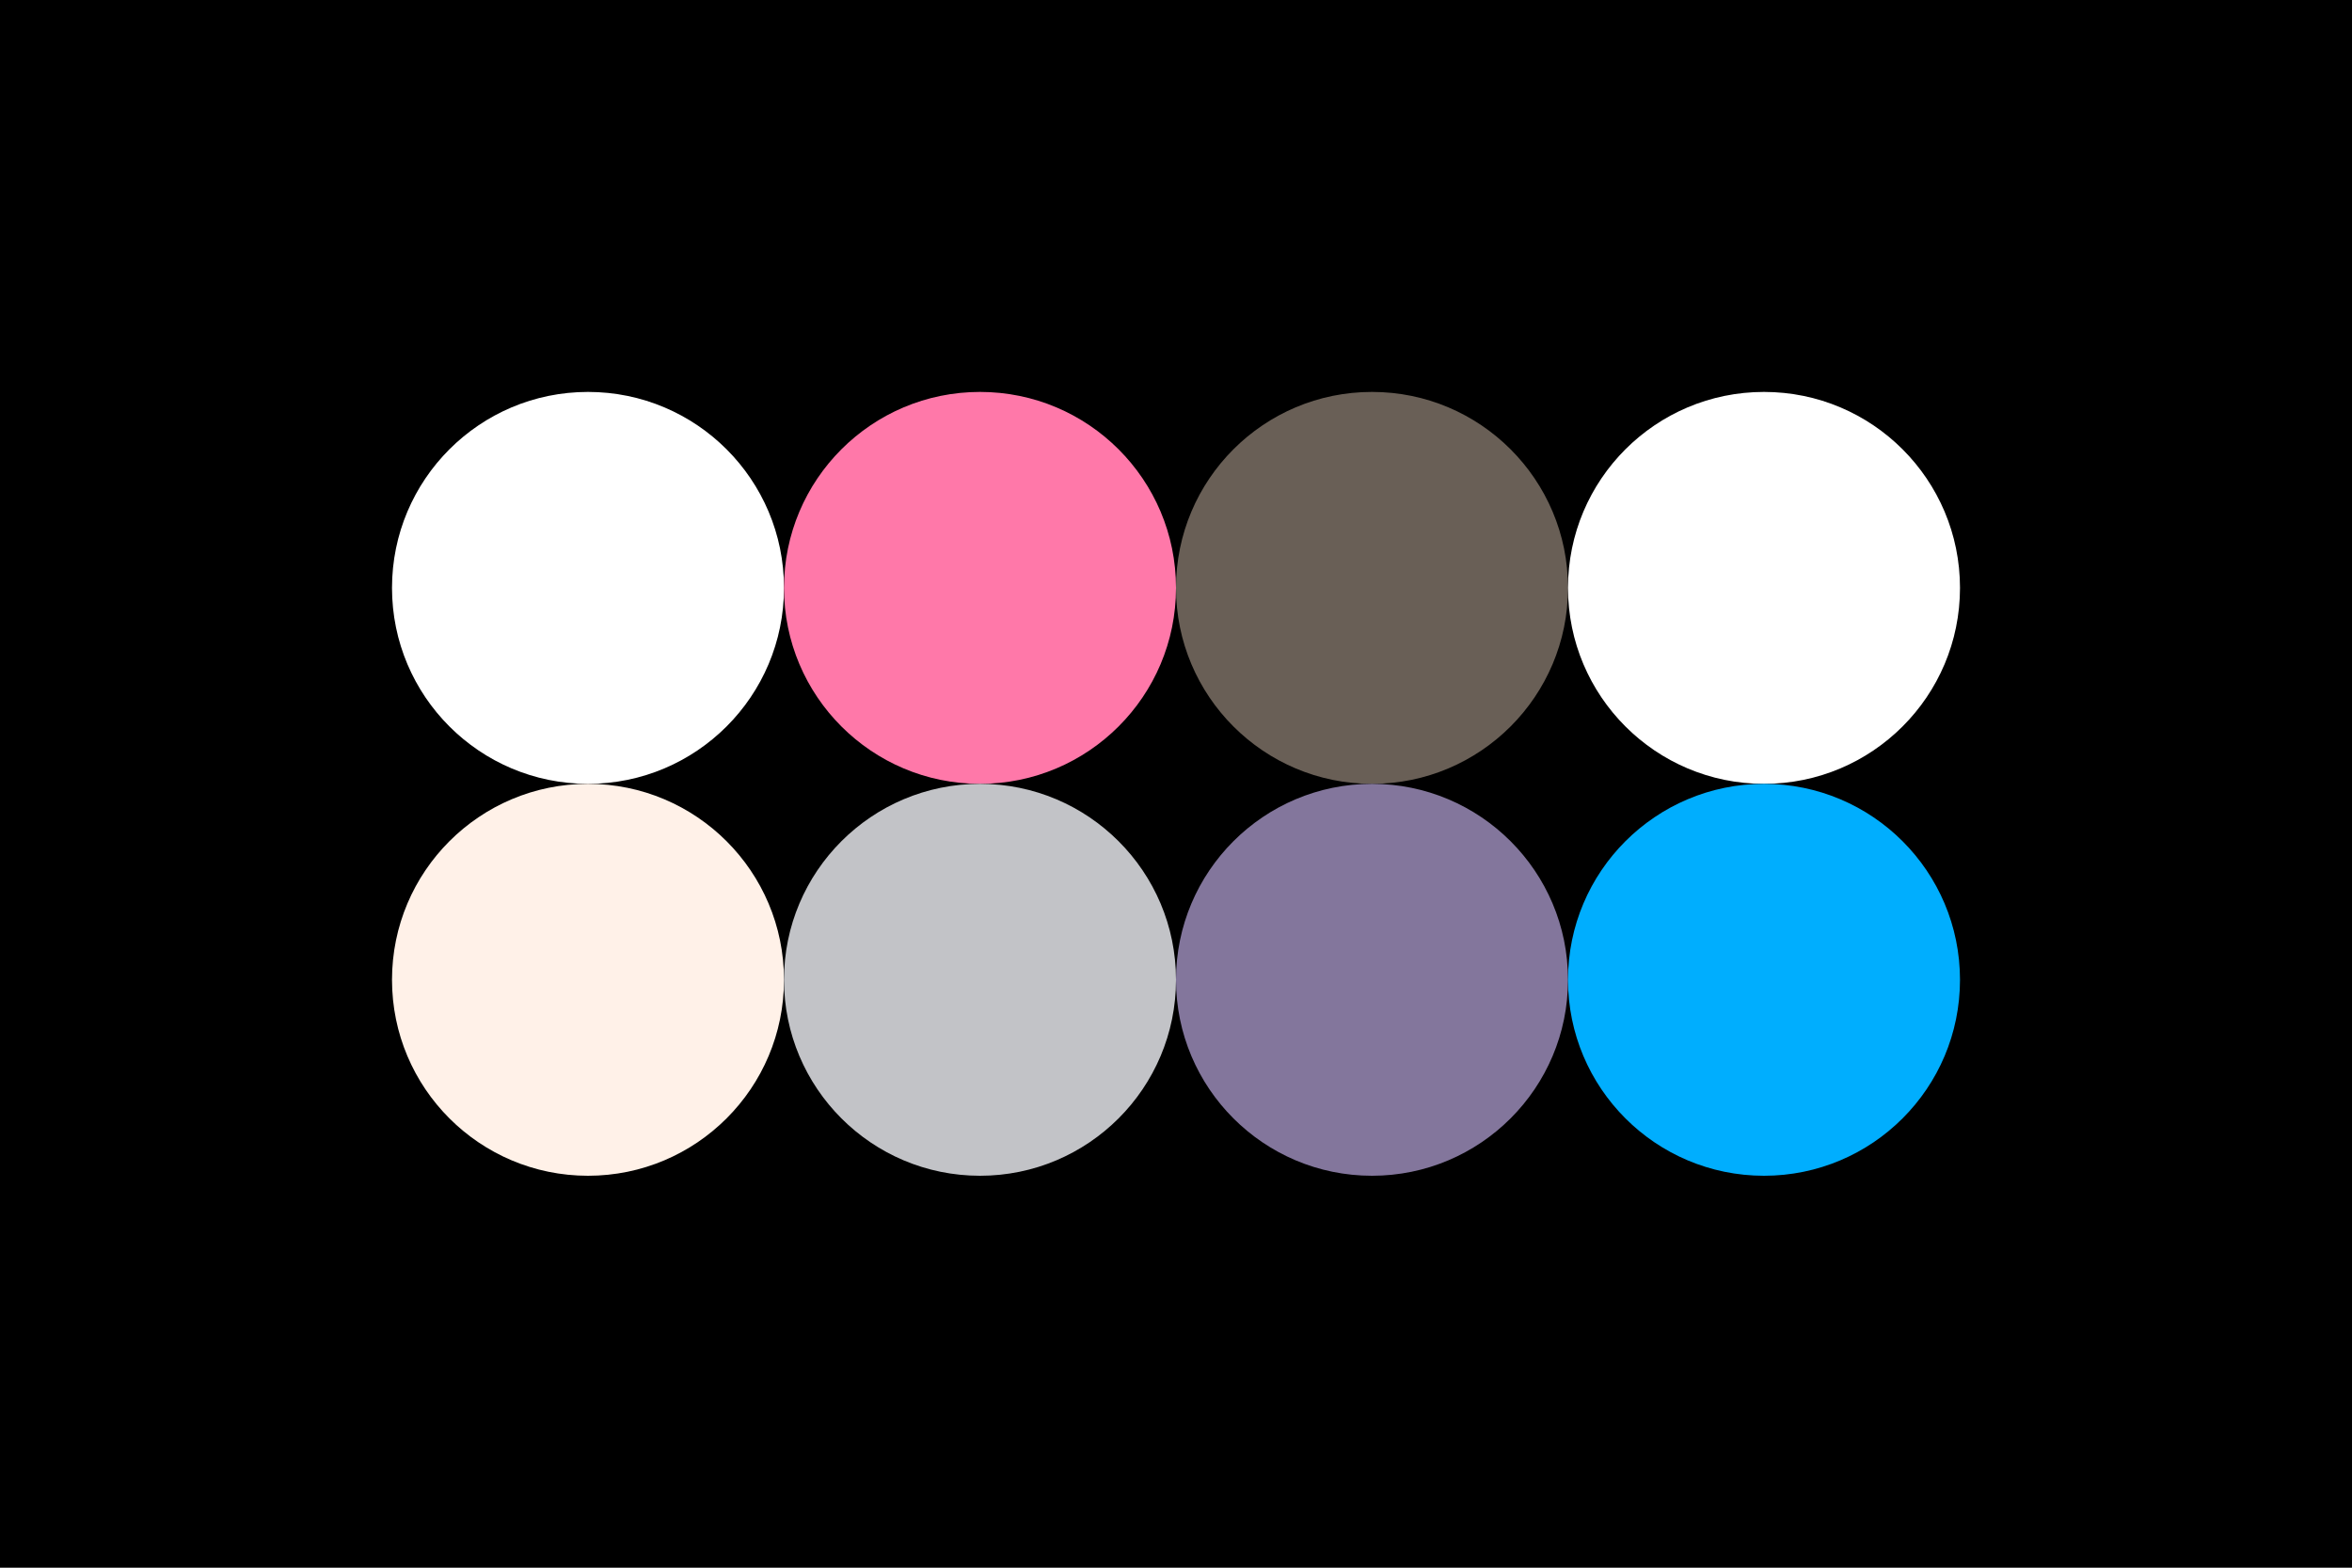
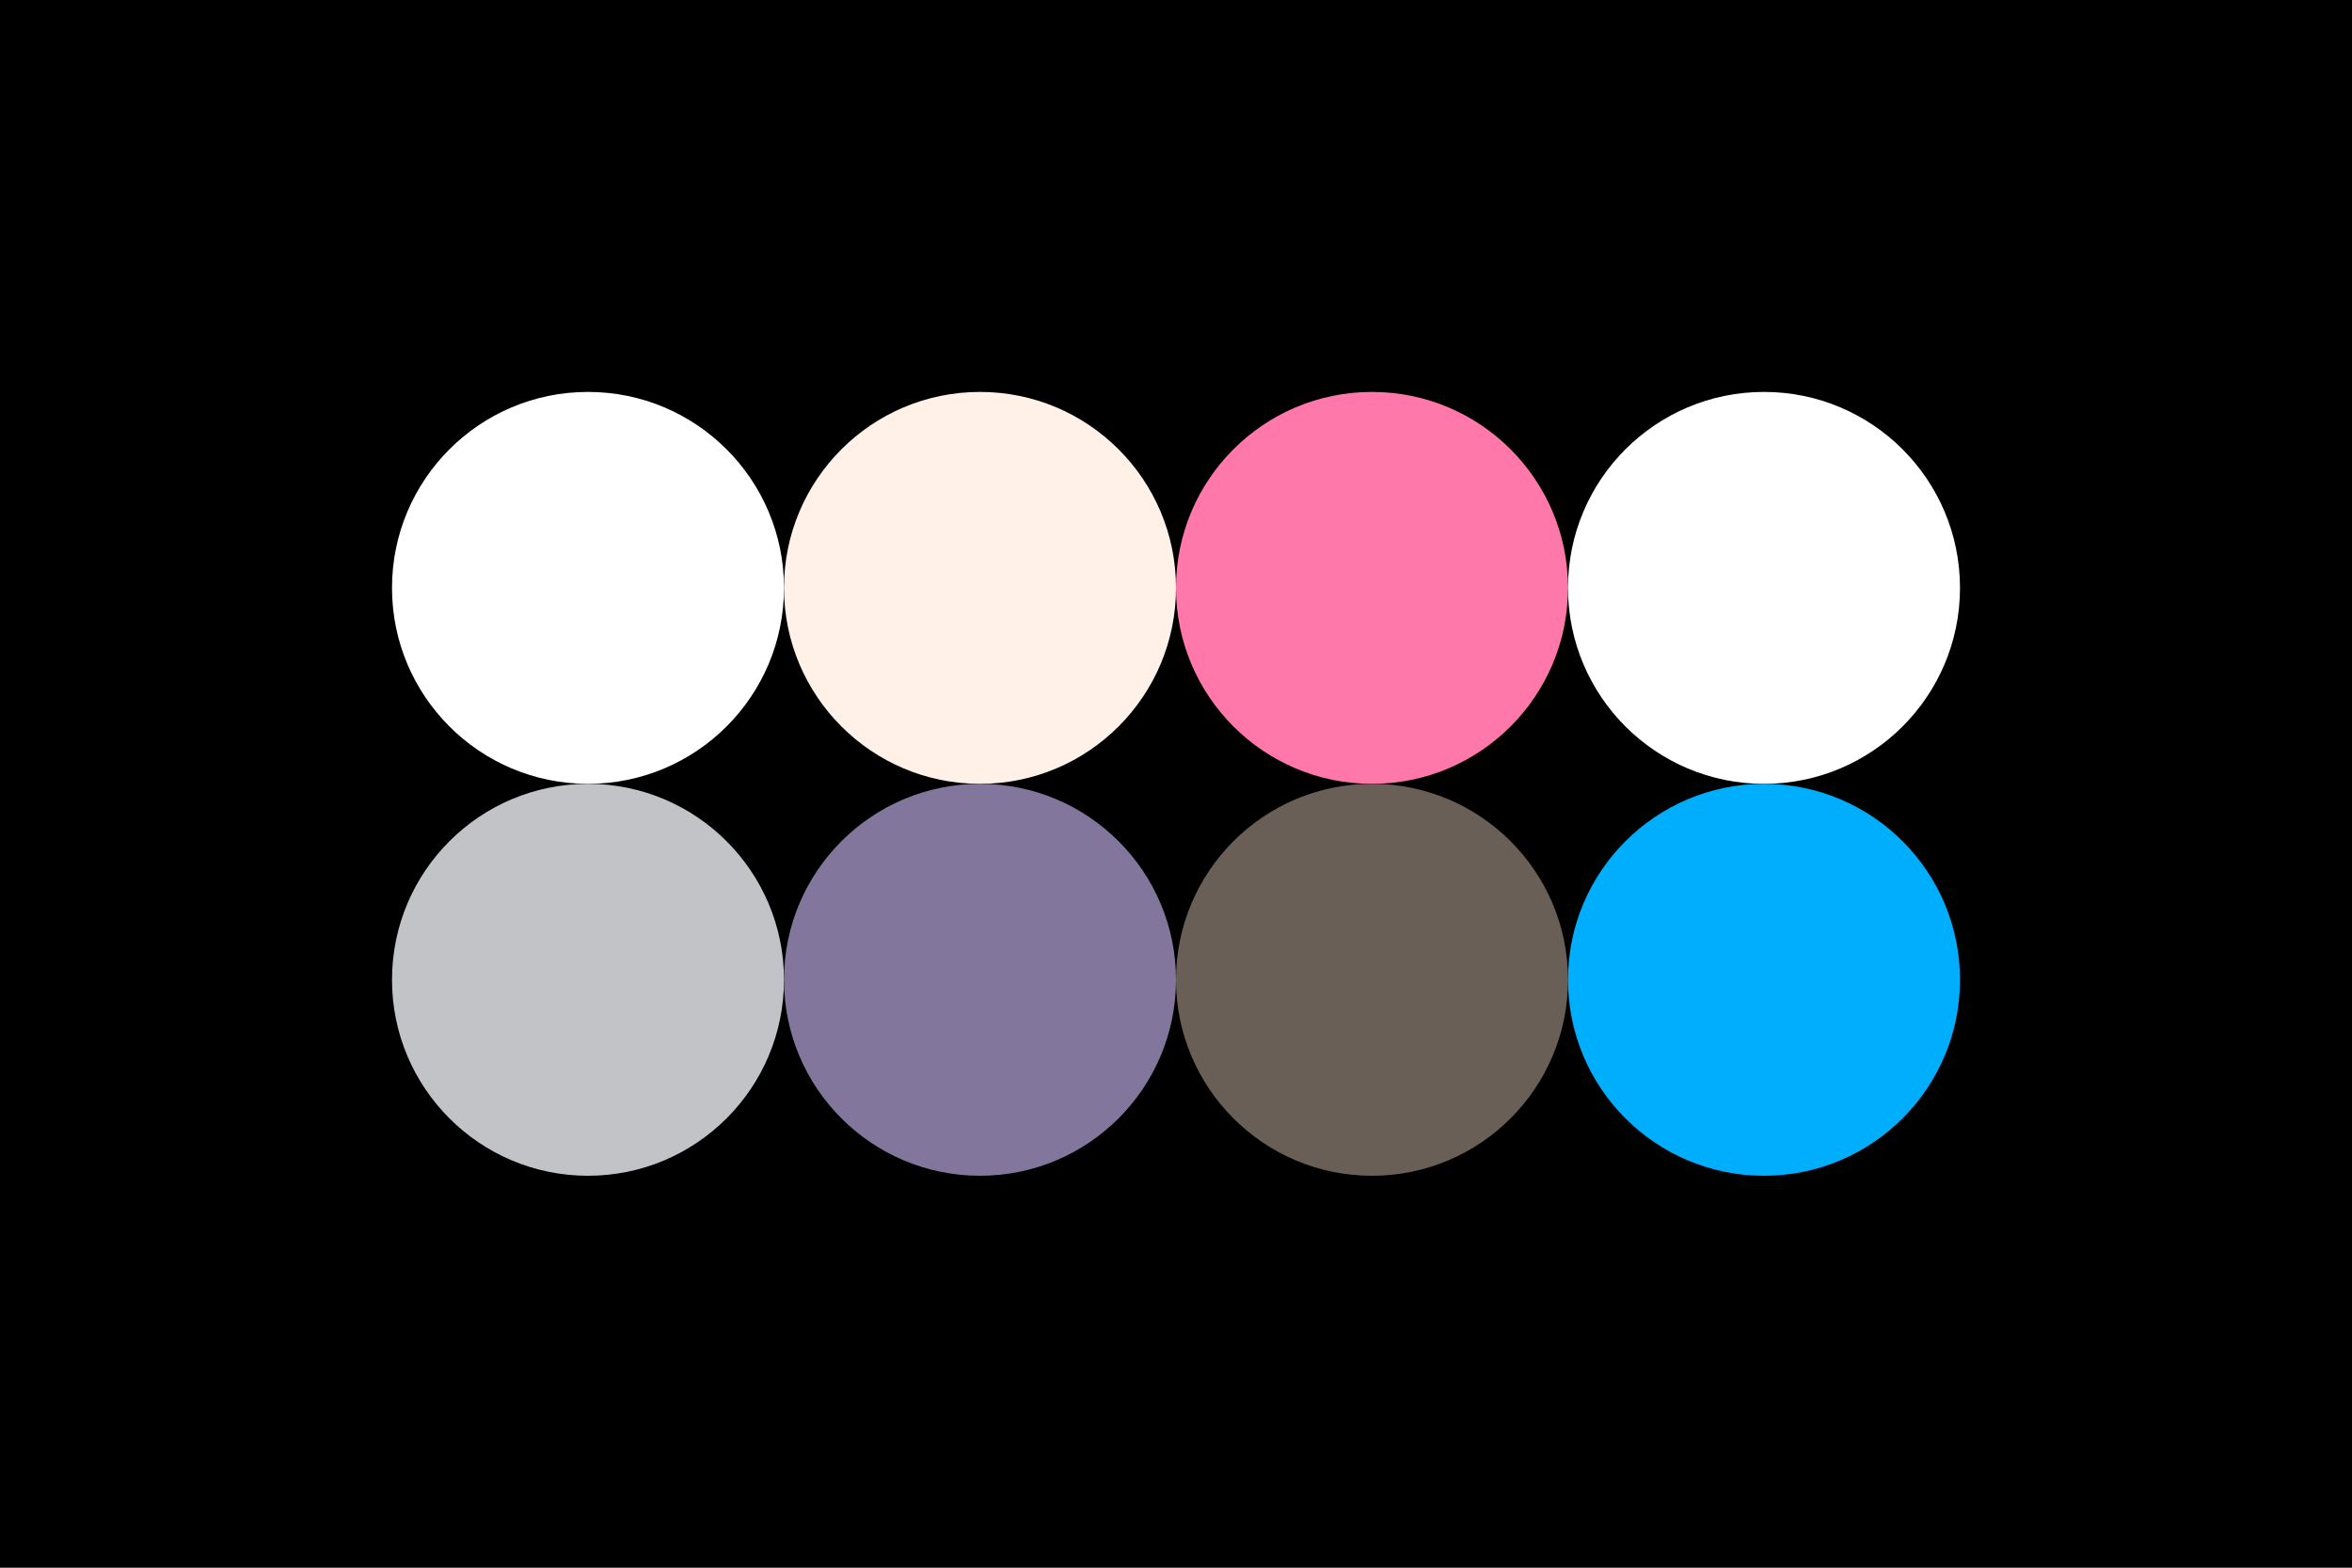
<svg xmlns="http://www.w3.org/2000/svg" width="96px" height="64px" baseProfile="full" version="1.1">
  <rect width="96" height="64" id="background" fill="#000000" />
  <circle cx="24" cy="24" r="8" id="f_high" fill="#ffffff" />
-   <circle cx="40" cy="24" r="8" id="f_med" fill="#ff78a9" />
-   <circle cx="56" cy="24" r="8" id="f_low" fill="#695f56" />
+   <circle cx="40" cy="24" r="8" id="f_med" fill="#fff1e8" />
+   <circle cx="56" cy="24" r="8" id="f_low" fill="#ff78a9" />
  <circle cx="72" cy="24" r="8" id="f_inv" fill="#ffffff" />
-   <circle cx="24" cy="40" r="8" id="b_high" fill="#fff1e8" />
-   <circle cx="40" cy="40" r="8" id="b_med" fill="#c2c3c7" />
-   <circle cx="56" cy="40" r="8" id="b_low" fill="#83769c" />
+   <circle cx="24" cy="40" r="8" id="b_high" fill="#c2c3c7" />
+   <circle cx="40" cy="40" r="8" id="b_med" fill="#83769c" />
+   <circle cx="56" cy="40" r="8" id="b_low" fill="#695f56" />
  <circle cx="72" cy="40" r="8" id="b_inv" fill="#00aefe" />
</svg>
